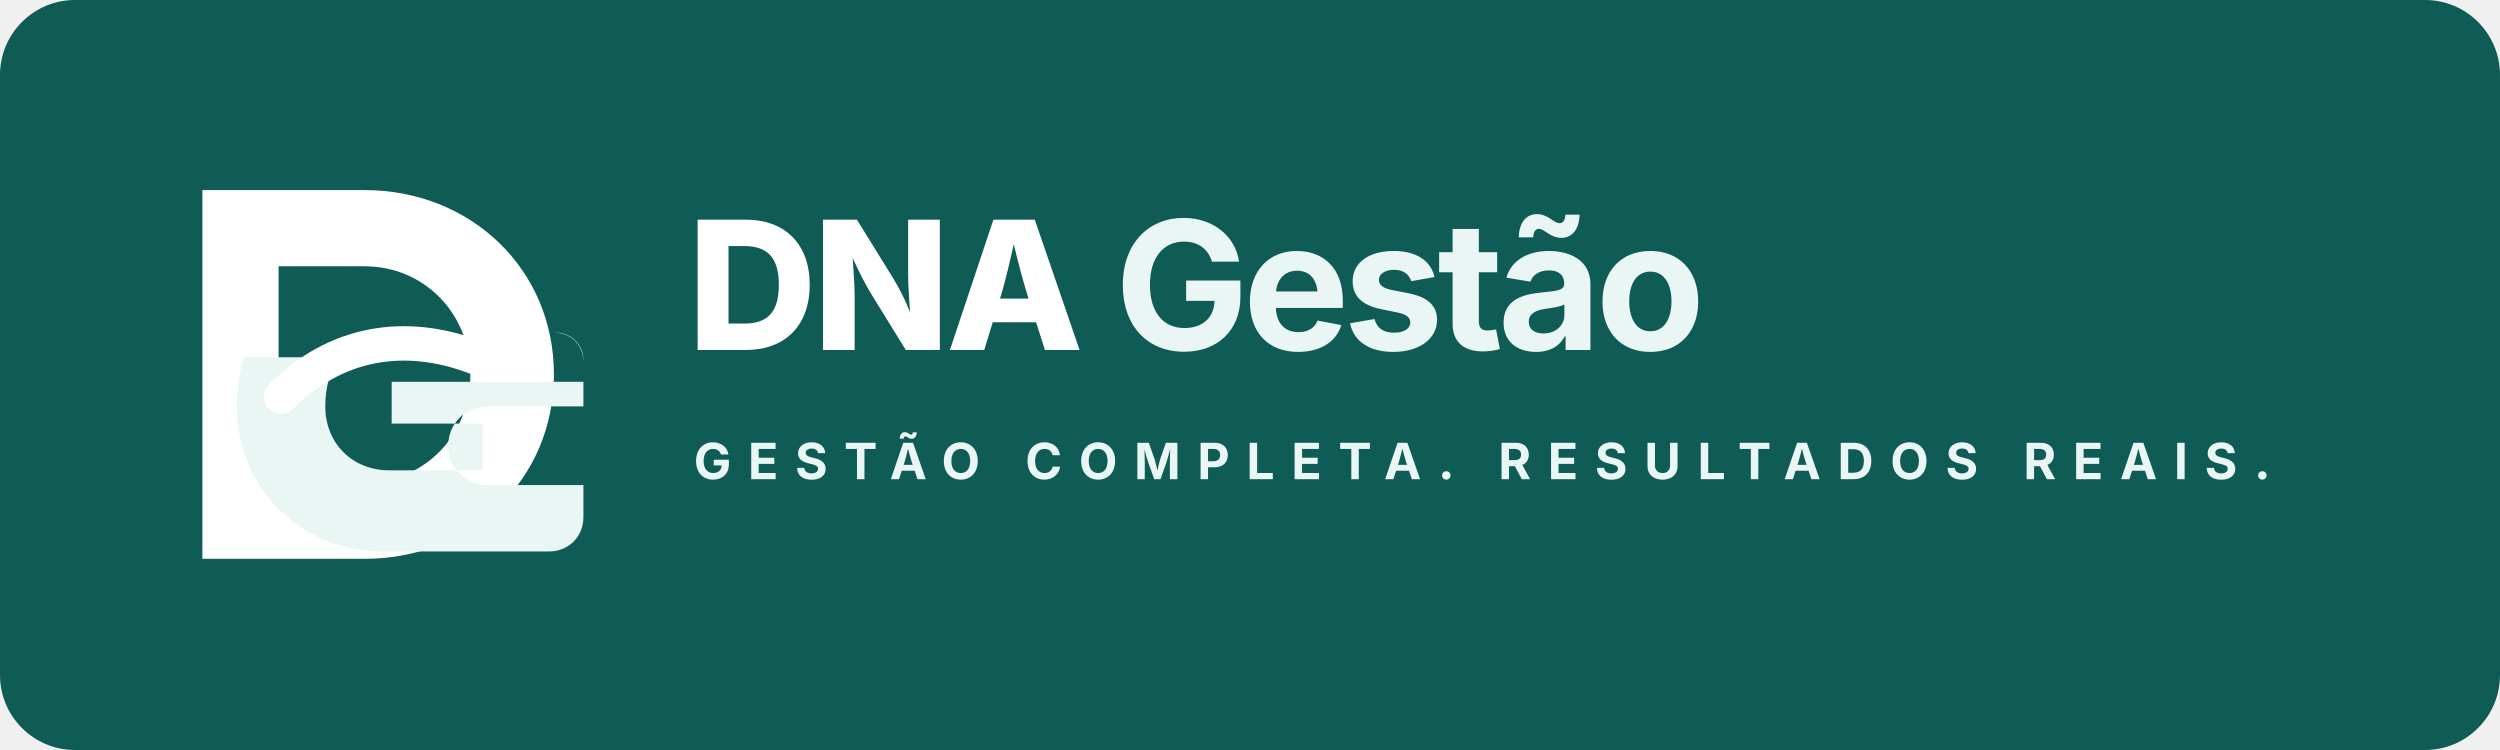
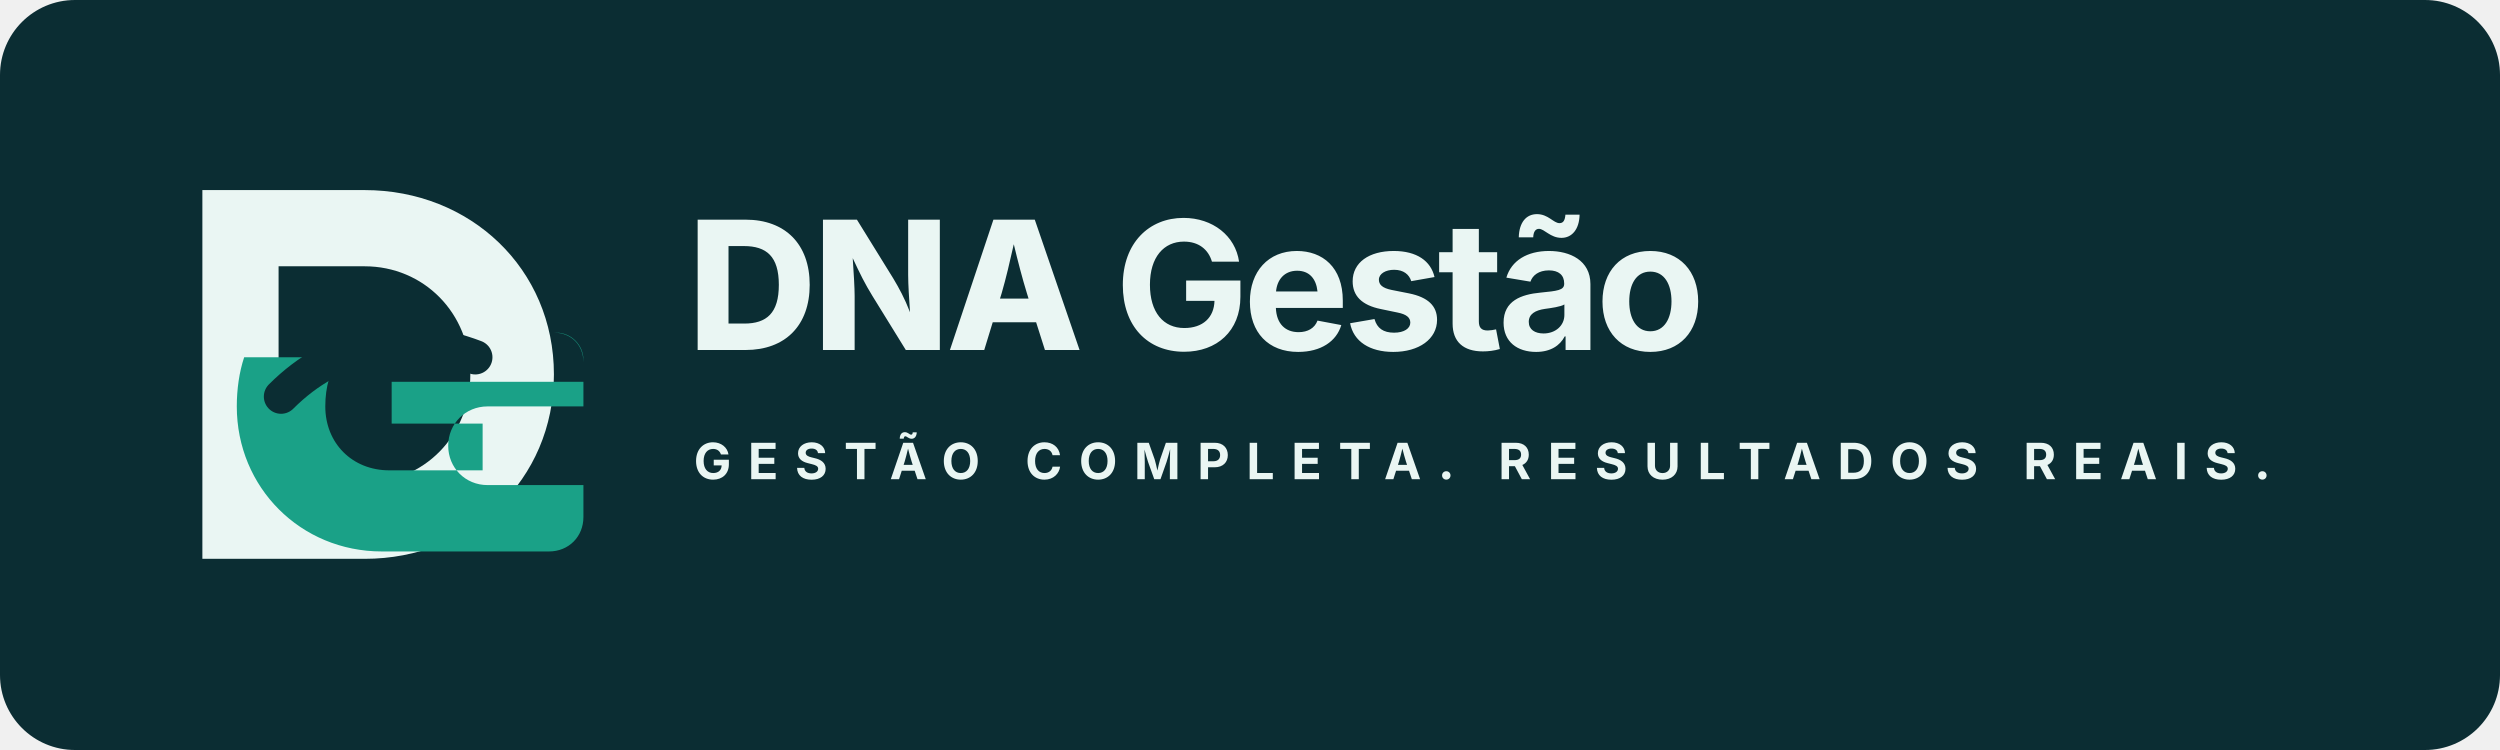
<svg xmlns="http://www.w3.org/2000/svg" width="1200" height="360" viewBox="0 0 1200 360" role="img" aria-label="DNA Gestão">
  <defs>
    <linearGradient id="dgGradient" x1="0" y1="0" x2="1" y2="1">
      <stop offset="0%" stop-color="#0F5B56" />
      <stop offset="100%" stop-color="#1AA187" />
    </linearGradient>
    <linearGradient id="wordGradient" x1="0" y1="0" x2="1" y2="0">
      <stop offset="0%" stop-color="#0B2D33" />
      <stop offset="100%" stop-color="#0F5B56" />
    </linearGradient>
    <filter id="softShadow" x="-20%" y="-20%" width="140%" height="140%">
      <feDropShadow dx="0" dy="10" stdDeviation="10" flood-color="#0B2D33" flood-opacity="0.16" />
    </filter>
  </defs>
-   <rect width="1200" height="360" rx="36" fill="#0F5B56" />
+   <rect width="1200" height="360" rx="36" fill="#0B2D33" />
  <g transform="translate(70 70) scale(1.18)">
-     <path d="M23 18 H89 C132 18 166 50 166 93 C166 136 132 168 89 168 H23 Z              M54 49 V137 H89 C113 137 132 118 132 93 C132 68 113 49 89 49 Z" fill="#FFFFFF" fill-rule="evenodd" />
-     <path d="M88 76 H166 C173 76 178 81 178 88 V106 H139              C130 106 123 113 123 122 C123 131 130 138 139 138 H178              V151 C178 159 172 165 164 165 H96 C63 165 37 139 37 106              C37 99 38 92 40 86 H79 C75 91 73 98 73 106              C73 121 84 132 99 132 H137 V113 H100 V96 H178              V87 C178 81 173 76 167 76 Z" fill="#EAF6F3" />
-     <path d="M55 102 C77 80 105 75 134 86" fill="none" stroke="#FFFFFF" stroke-width="14" stroke-linecap="round" />
+     <path d="M23 18 H89 C132 18 166 50 166 93 C166 136 132 168 89 168 H23 Z              M54 49 V137 H89 C113 137 132 118 132 93 C132 68 113 49 89 49 Z" fill="#EAF6F3" fill-rule="evenodd" />
+     <path d="M88 76 H166 C173 76 178 81 178 88 V106 H139              C130 106 123 113 123 122 C123 131 130 138 139 138 H178              V151 C178 159 172 165 164 165 H96 C63 165 37 139 37 106              C37 99 38 92 40 86 H79 C75 91 73 98 73 106              C73 121 84 132 99 132 H137 V113 H100 V96 H178              V87 C178 81 173 76 167 76 Z" fill="#1AA187" />
+     <path d="M55 102 C77 80 105 75 134 86" fill="none" stroke="#0B2D33" stroke-width="14" stroke-linecap="round" />
  </g>
  <g font-family="Inter, Montserrat, Arial, sans-serif">
-     <text x="330" y="168" font-size="86" font-weight="800" letter-spacing="-2" fill="#FFFFFF">DNA</text>
+     <text x="330" y="168" font-size="86" font-weight="800" letter-spacing="-2" fill="#EAF6F3">DNA</text>
    <text x="535" y="168" font-size="86" font-weight="650" letter-spacing="-3" fill="#EAF6F3">Gestão</text>
    <text x="333" y="230" font-size="24" font-weight="700" letter-spacing="8" fill="#EAF6F3">GESTÃO COMPLETA. RESULTADOS REAIS.</text>
  </g>
</svg>
